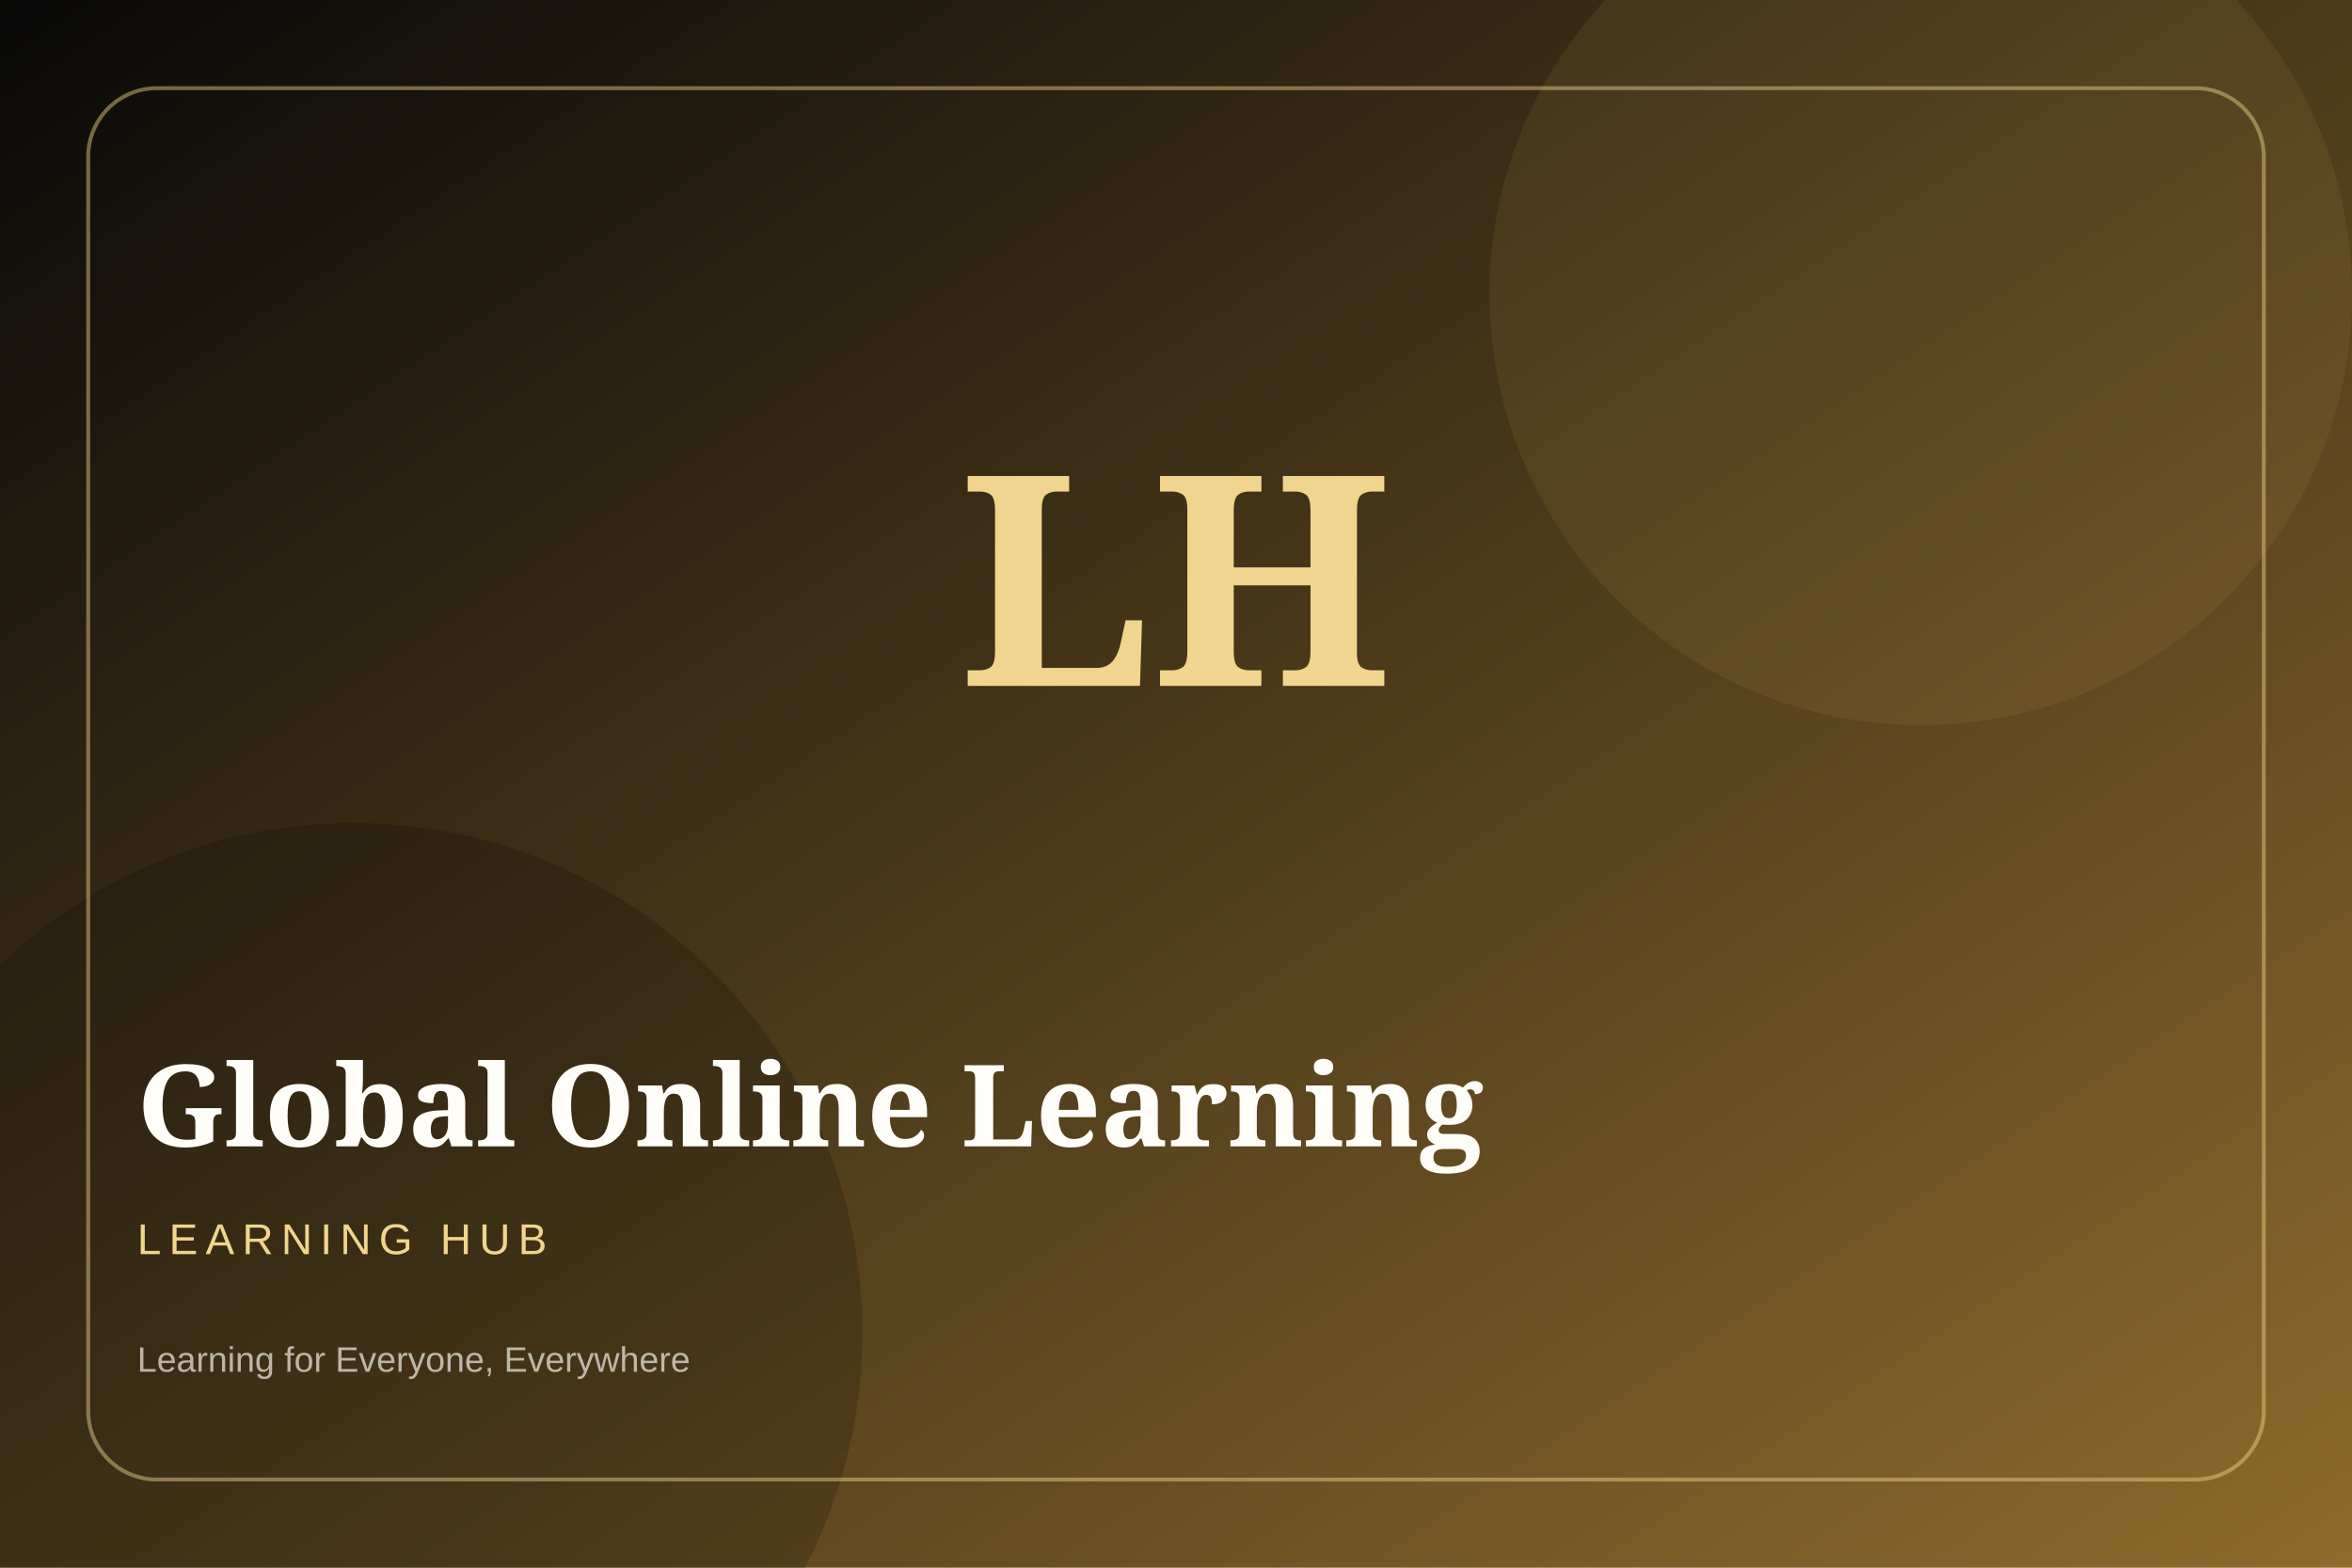
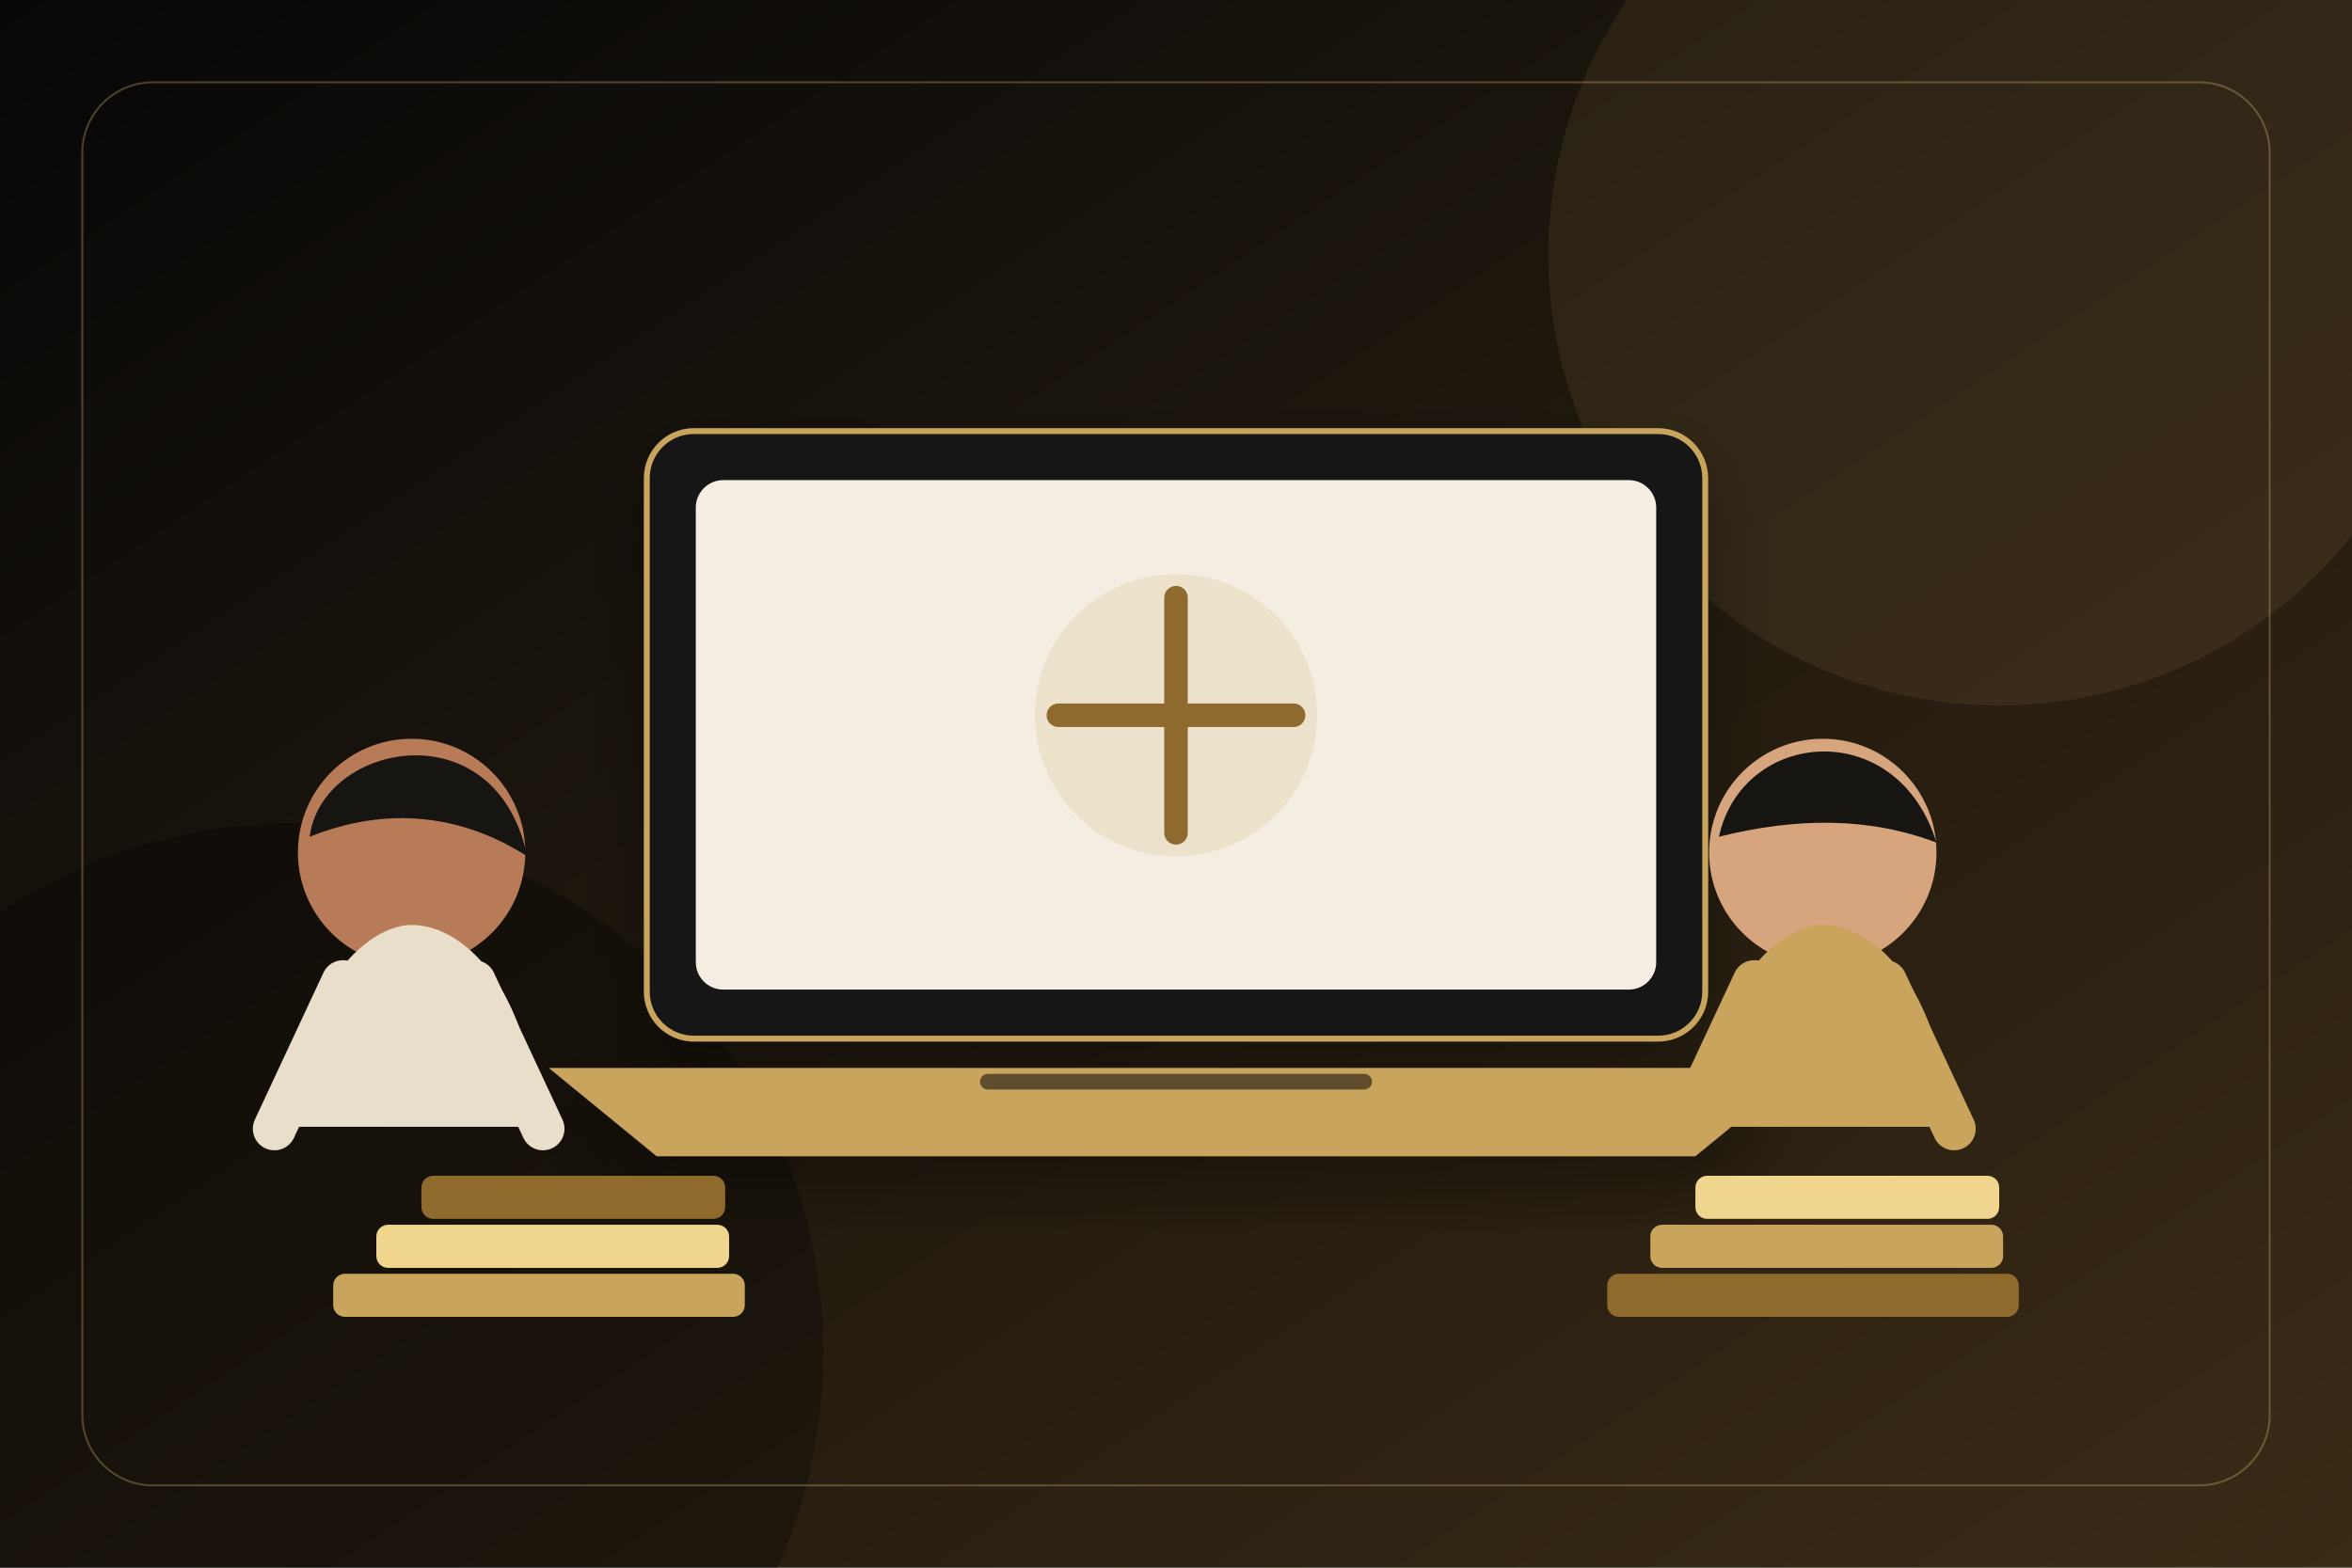
- <svg xmlns="http://www.w3.org/2000/svg" viewBox="0 0 1200 800">
+ <svg xmlns="http://www.w3.org/2000/svg" viewBox="0 0 1200 800" role="img" aria-label="Online learning illustration">
  <defs>
-     <linearGradient id="g" x1="0" y1="0" x2="1" y2="1">
-       <stop stop-color="#080808" />
-       <stop offset="1" stop-color="#8e6b2d" />
+     <linearGradient id="bg" x1="0" y1="0" x2="1" y2="1">
+       <stop stop-color="#070707" />
+       <stop offset="1" stop-color="#3a2b16" />
    </linearGradient>
+     <linearGradient id="gold" x1="0" y1="0" x2="1" y2="1">
+       <stop stop-color="#f0d58e" />
+       <stop offset="1" stop-color="#c9a45c" />
+     </linearGradient>
+     <filter id="shadow">
+       <feDropShadow dx="0" dy="18" stdDeviation="18" flood-color="#000" flood-opacity=".35" />
+     </filter>
  </defs>
-   <rect width="1200" height="800" fill="url(#g)" />
-   <circle cx="980" cy="150" r="220" fill="#c9a45c" opacity=".10" />
-   <circle cx="180" cy="680" r="260" fill="#000" opacity=".18" />
-   <rect x="45" y="45" width="1110" height="710" rx="35" fill="none" stroke="#f0d58e" stroke-opacity=".45" stroke-width="2" />
-   <text x="600" y="350" text-anchor="middle" fill="#f0d58e" font-family="Georgia,serif" font-size="150" font-weight="700">LH</text>
-   <text x="70" y="585" fill="#fffdf8" font-family="Georgia,serif" font-size="58" font-weight="700">Global Online Learning</text>
-   <text x="70" y="640" fill="#f0d58e" font-family="Arial,sans-serif" font-size="22" letter-spacing="4">LEARNING HUB</text>
-   <text x="70" y="700" fill="#fffdf8" opacity=".65" font-family="Arial,sans-serif" font-size="18">Learning for Everyone, Everywhere</text>
+   <rect width="1200" height="800" fill="url(#bg)" />
+   <circle cx="1020" cy="130" r="230" fill="#c9a45c" opacity=".10" />
+   <circle cx="150" cy="690" r="270" fill="#000" opacity=".28" />
+   <rect x="42" y="42" width="1116" height="716" rx="36" fill="none" stroke="#f0d58e" stroke-opacity=".28" />
+   <g filter="url(#shadow)">
+     <rect x="330" y="220" width="540" height="310" rx="24" fill="#151515" stroke="#c9a45c" stroke-width="3" />
+     <rect x="355" y="245" width="490" height="260" rx="14" fill="#f4eee2" />
+     <circle cx="600" cy="365" r="72" fill="#c9a45c" opacity=".18" />
+     <path d="M540 365h120M600 305v120" stroke="#8e6b2d" stroke-width="12" stroke-linecap="round" />
+     <path d="M280 545h640l-55 45H335z" fill="#c9a45c" />
+     <rect x="500" y="548" width="200" height="8" rx="4" fill="#070707" opacity=".55" />
+   </g>
+   <g transform="translate(130 365)">
+     <circle cx="80" cy="70" r="58" fill="#b77b57" />
+     <path d="M28 62c6-48 95-66 111 10-28-18-66-28-111-10z" fill="#171512" />
+     <path d="M18 210c4-72 40-103 62-103h0c26 0 60 31 65 103z" fill="#e8deca" />
+     <path d="M45 136l-35 75M112 136l35 75" stroke="#e8deca" stroke-width="22" stroke-linecap="round" />
+   </g>
+   <g transform="translate(850 365)">
+     <circle cx="80" cy="70" r="58" fill="#d6a47d" />
+     <path d="M27 62c12-55 91-62 111 3-34-13-71-13-111-3z" fill="#171512" />
+     <path d="M18 210c4-72 40-103 62-103h0c26 0 60 31 65 103z" fill="#c9a45c" />
+     <path d="M45 136l-35 75M112 136l35 75" stroke="#c9a45c" stroke-width="22" stroke-linecap="round" />
+   </g>
+   <g transform="translate(170 650)">
+     <rect width="210" height="22" rx="6" fill="#c9a45c" />
+     <rect x="22" y="-25" width="180" height="22" rx="6" fill="#f0d58e" />
+     <rect x="45" y="-50" width="155" height="22" rx="6" fill="#8e6b2d" />
+   </g>
+   <g transform="translate(820 650)">
+     <rect width="210" height="22" rx="6" fill="#8e6b2d" />
+     <rect x="22" y="-25" width="180" height="22" rx="6" fill="#c9a45c" />
+     <rect x="45" y="-50" width="155" height="22" rx="6" fill="#f0d58e" />
+   </g>
</svg>
